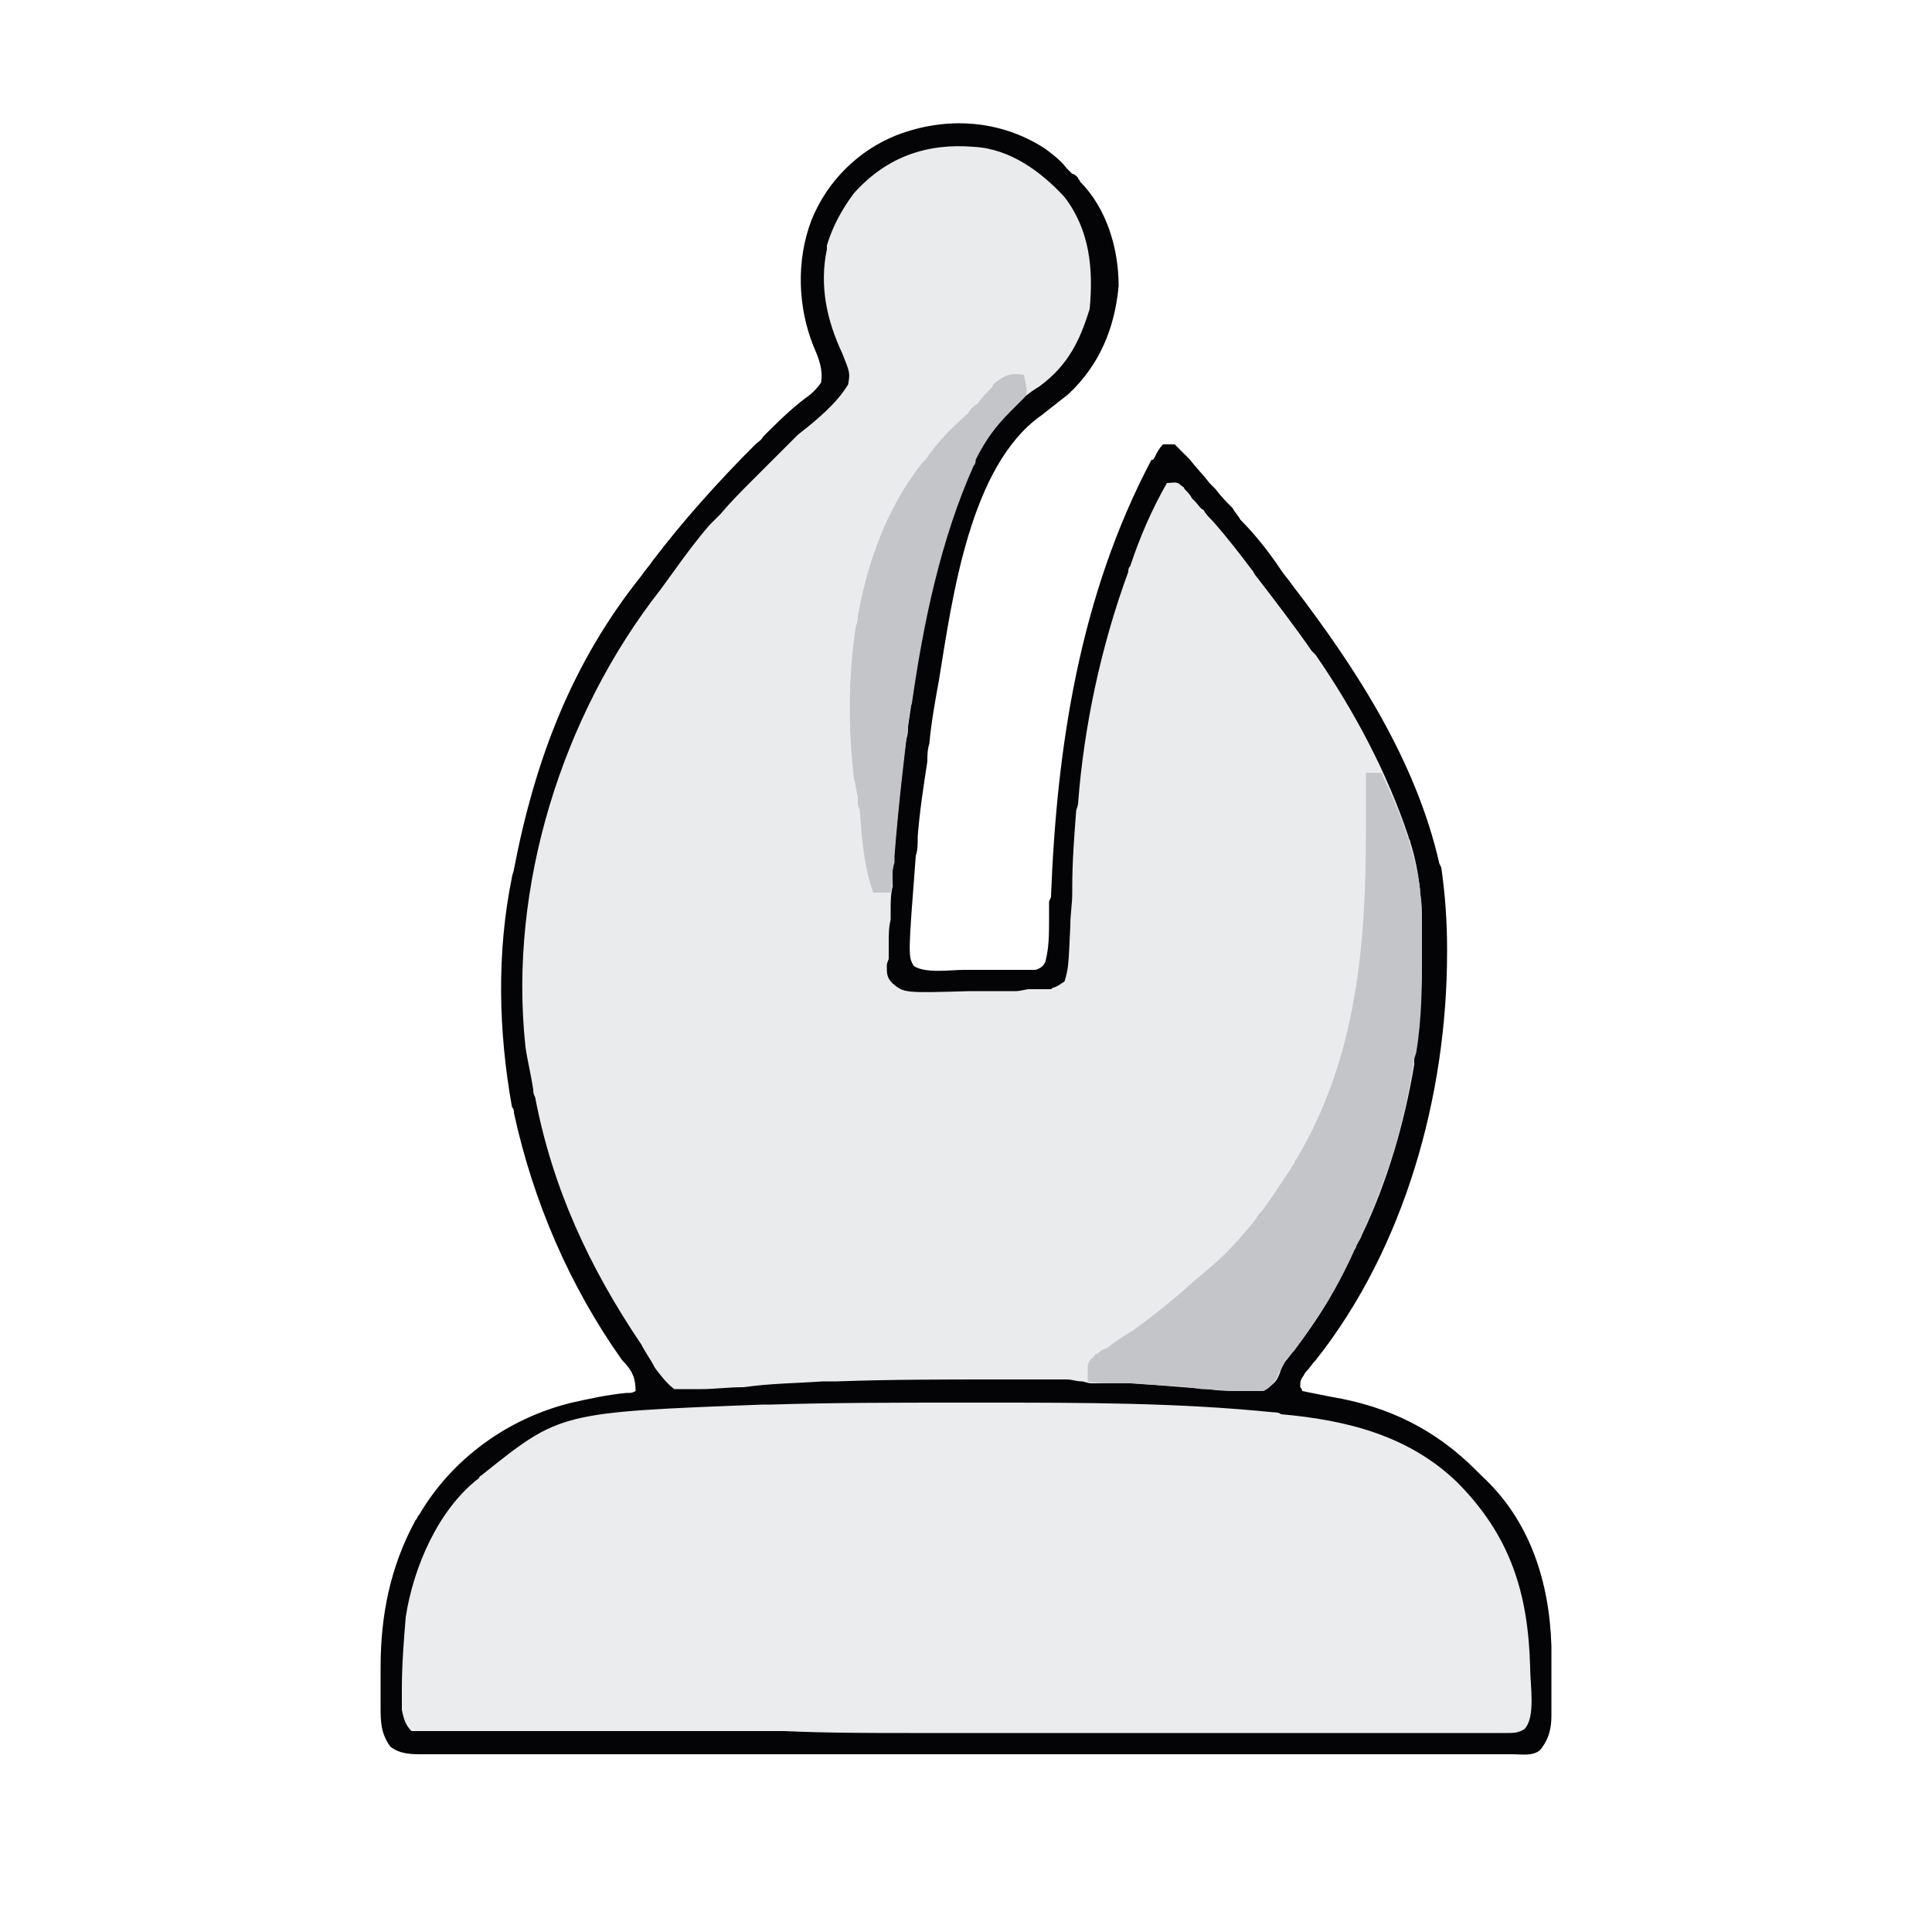
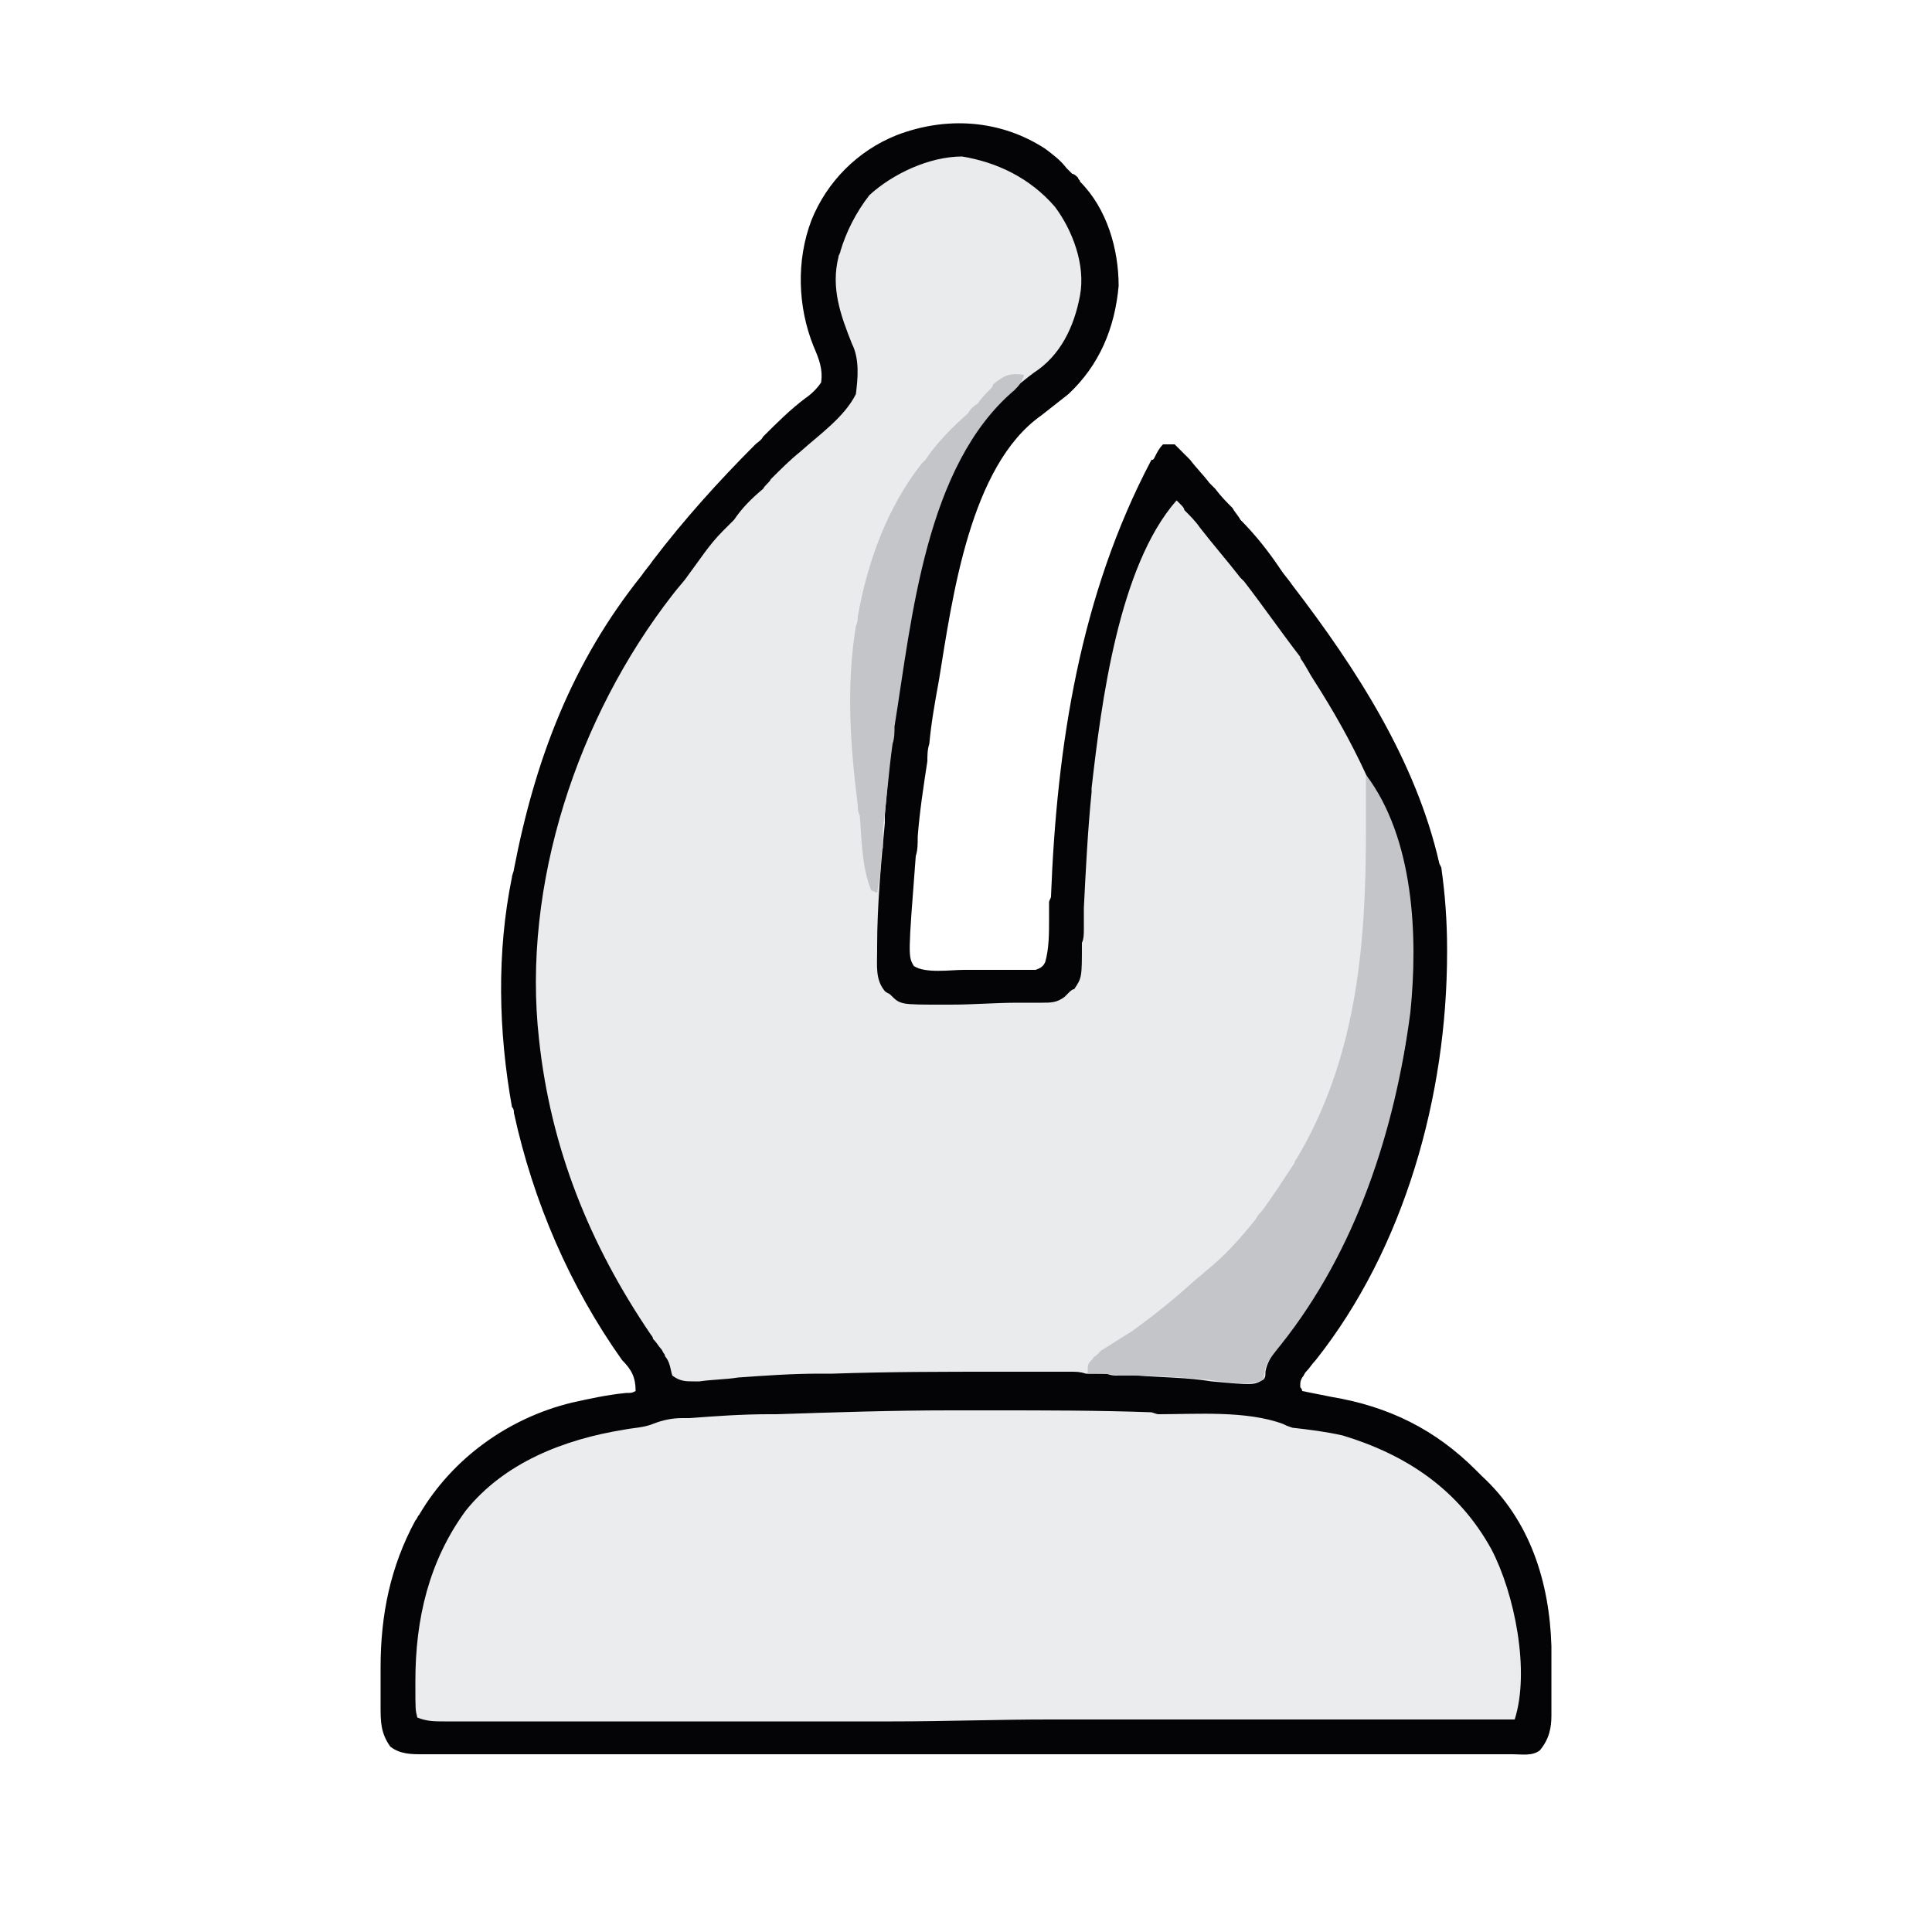
<svg xmlns="http://www.w3.org/2000/svg" viewBox="0 0 100 100">
  <path d="M54.1 7.7C54.5 8 54.9 8.3 55.2 8.7C55.3 8.8 55.4 8.9 55.5 9C55.6 9 55.7 9.1 55.8 9.2C55.8 9.3 55.9 9.3 55.9 9.4C57.3 10.8 57.9 12.9 57.9 14.8C57.7 17 56.9 18.9 55.3 20.4C54.8 20.8 54.4 21.1 53.9 21.5C50.2 24.1 49.3 30.9 48.6 35.2C48.4 36.3 48.2 37.4 48.1 38.5C48 38.8 48 39.1 48 39.4C47.8 40.7 47.6 42 47.5 43.3C47.5 43.7 47.5 44 47.4 44.3C47 49.5 47 49.5 47.3 50C47.9 50.4 49.2 50.2 49.9 50.2C50 50.2 50.1 50.2 50.3 50.2C50.5 50.2 50.7 50.2 51 50.2C51.3 50.2 51.7 50.2 52 50.2C52.2 50.2 52.5 50.2 52.7 50.2C52.8 50.2 52.8 50.2 53 50.2C53.1 50.2 53.2 50.2 53.3 50.2C53.4 50.2 53.5 50.2 53.6 50.2C53.9 50.1 54 50 54.1 49.8C54.3 49.1 54.3 48.3 54.3 47.6C54.3 47.3 54.3 47 54.3 46.7C54.3 46.6 54.4 46.5 54.4 46.4C54.7 38.6 55.9 30.8 59.6 23.8C59.7 23.8 59.7 23.8 59.8 23.6C59.9 23.4 60 23.2 60.2 23C60.5 23 60.5 23 60.8 23C61 23.2 61 23.2 61.3 23.5C61.4 23.6 61.5 23.7 61.6 23.8C61.9 24.2 62.3 24.6 62.6 25C62.7 25.1 62.8 25.2 62.9 25.3C63.2 25.7 63.5 26 63.8 26.3C63.9 26.5 64.1 26.7 64.2 26.9C65 27.7 65.7 28.6 66.3 29.5C66.5 29.8 66.7 30 66.9 30.3C70.2 34.6 73.3 39.4 74.5 44.7C74.5 44.7 74.5 44.7 74.6 44.9C74.8 46.3 74.9 47.7 74.9 49.1C74.9 49.2 74.9 49.3 74.9 49.3C74.9 56.7 72.7 64.6 68.1 70.4C67.9 70.6 67.8 70.8 67.6 71C67.5 71.1 67.5 71.2 67.4 71.3C67.3 71.5 67.3 71.5 67.3 71.8C67.3 71.8 67.4 71.9 67.4 72C67.9 72.1 68.4 72.2 68.9 72.3C71.9 72.8 74.3 74 76.4 76.1C76.5 76.2 76.6 76.3 76.7 76.4C79.2 78.7 80.2 81.9 80.3 85.2C80.3 85.8 80.3 86.4 80.3 87C80.3 87.2 80.3 87.3 80.3 87.4C80.3 87.8 80.3 88.1 80.3 88.4C80.3 88.5 80.3 88.6 80.3 88.8C80.3 89.4 80.2 90 79.7 90.6C79.3 90.9 78.8 90.8 78.3 90.8C78.3 90.8 78.3 90.8 78 90.8C77.7 90.8 77.3 90.8 77 90.8C76.8 90.8 76.5 90.8 76.3 90.8C75.6 90.8 75 90.8 74.3 90.8C73.7 90.8 73 90.8 72.4 90.8C70.9 90.8 69.5 90.8 68 90.8C66.9 90.8 65.7 90.8 64.6 90.8C64.3 90.8 64 90.8 63.6 90.8C63.5 90.8 63.5 90.8 63.4 90.8C61.1 90.8 58.8 90.8 56.6 90.8C56.5 90.8 56.4 90.8 56.3 90.8C55.9 90.8 55.4 90.8 55 90.8C54.9 90.8 54.9 90.8 54.7 90.8C54.5 90.8 54.4 90.8 54.2 90.8C51.5 90.8 48.8 90.8 46 90.8C43 90.8 39.9 90.8 36.9 90.8C36.5 90.8 36.2 90.8 35.9 90.8C35.8 90.8 35.7 90.8 35.6 90.8C34.4 90.8 33.1 90.8 31.8 90.8C30.5 90.8 29.2 90.8 27.9 90.8C27.2 90.8 26.5 90.8 25.8 90.8C25.1 90.8 24.5 90.8 23.8 90.8C23.6 90.8 23.4 90.8 23.1 90.8C22.8 90.8 22.5 90.8 22.2 90.8C22.1 90.8 22 90.8 21.9 90.8C21.3 90.8 20.7 90.8 20.2 90.4C19.7 89.7 19.7 89.1 19.7 88.3C19.7 88.2 19.7 88.1 19.7 88C19.7 87.8 19.7 87.5 19.7 87.3C19.7 87 19.7 86.6 19.7 86.3C19.7 83.6 20.2 81.1 21.5 78.7C21.6 78.6 21.6 78.5 21.7 78.4C23.4 75.5 26.3 73.4 29.6 72.6C30.5 72.4 31.4 72.2 32.4 72.1C32.7 72.1 32.7 72.1 32.9 72C32.9 71.3 32.7 70.9 32.2 70.4C29.5 66.6 27.6 62.2 26.6 57.6C26.6 57.5 26.6 57.4 26.5 57.3C25.8 53.4 25.7 49.3 26.5 45.4C26.5 45.3 26.6 45.1 26.6 45C27.7 39.3 29.6 34.3 33.2 29.8C33.4 29.5 33.6 29.3 33.8 29C35.4 26.9 37.2 24.9 39.1 23C39.2 22.9 39.4 22.8 39.5 22.6C40.2 21.9 40.9 21.2 41.7 20.6C42 20.4 42.3 20.1 42.5 19.8C42.6 19.1 42.4 18.6 42.1 17.9C41.3 15.9 41.2 13.5 42 11.4C42.8 9.4 44.4 7.8 46.4 7C49 6 51.8 6.2 54.1 7.7Z" fill="#eaebed" />
-   <path d="M49.8 72.6C50.3 72.6 50.8 72.6 51.3 72.6C54.3 72.6 57.2 72.6 60.2 72.7C60.3 72.7 60.4 72.7 60.5 72.7C68.2 73.1 68.2 73.1 70.6 73.9C70.7 74 70.8 74 70.9 74C74.1 75.2 76.7 77.4 78.1 80.4C79.1 82.5 79.1 84.8 79.2 87.2C79.2 87.3 79.2 87.4 79.2 87.6C79.2 87.8 79.2 88 79.2 88.2C79.2 88.4 79.2 88.5 79.2 88.6C79.1 88.9 79.1 89.2 78.9 89.5C78.5 89.7 78.2 89.7 77.8 89.7C77.7 89.7 77.6 89.7 77.5 89.7C77.2 89.7 76.9 89.7 76.6 89.7C76.4 89.7 76.2 89.7 76 89.7C75.4 89.7 74.8 89.7 74.3 89.7C73.7 89.7 73 89.7 72.4 89.7C71.4 89.7 70.4 89.7 69.4 89.7C67.9 89.7 66.5 89.7 65.1 89.7C64.8 89.7 64.6 89.7 64.4 89.7C64.1 89.7 63.7 89.7 63.4 89.7C62.1 89.7 60.8 89.7 59.5 89.7C59.4 89.7 59.3 89.7 59.2 89.7C55.7 89.7 52.2 89.7 48.8 89.7C48.2 89.7 47.7 89.7 47.2 89.7C47 89.7 46.9 89.7 46.8 89.7C44.6 89.7 42.4 89.7 40.2 89.7C37.9 89.7 35.7 89.7 33.4 89.6C32 89.6 30.6 89.6 29.2 89.6C28.3 89.6 27.4 89.6 26.4 89.6C25.9 89.6 25.3 89.6 24.8 89.6C24.3 89.6 23.8 89.6 23.3 89.6C23.1 89.6 22.9 89.6 22.8 89.6C22.5 89.6 22.3 89.6 22 89.6C21.9 89.6 21.8 89.6 21.6 89.6C21.3 89.6 21.3 89.6 21.1 89.4C20.2 88.1 20.8 84.6 21.1 83C21.5 81 22.5 79 23.9 77.4C23.9 77.4 23.9 77.4 24.2 77.1C24.4 76.7 24.8 76.5 25.1 76.2C25.2 76.1 25.3 76.1 25.3 76C29 73.2 33.8 72.9 38.3 72.8C38.3 72.8 38.3 72.8 38.6 72.8C39.1 72.8 39.5 72.7 39.9 72.7C39.9 72.7 39.9 72.7 40.3 72.7C43.5 72.6 46.6 72.6 49.8 72.6Z" fill="#ebecee" />
-   <path d="M54.1 7.7C54.5 8 54.9 8.3 55.2 8.7C55.3 8.8 55.4 8.9 55.5 9C55.6 9 55.7 9.1 55.8 9.2C55.8 9.3 55.9 9.3 55.9 9.4C57.3 10.8 57.9 12.9 57.9 14.8C57.7 17 56.9 18.9 55.3 20.4C54.8 20.8 54.4 21.1 53.9 21.5C50.2 24.1 49.3 30.9 48.6 35.2C48.4 36.3 48.2 37.4 48.1 38.5C48 38.8 48 39.1 48 39.4C47.8 40.7 47.6 42 47.5 43.3C47.5 43.7 47.5 44 47.4 44.3C47 49.5 47 49.5 47.3 50C47.9 50.4 49.2 50.2 49.9 50.2C50 50.2 50.1 50.2 50.3 50.2C50.5 50.2 50.7 50.2 51 50.2C51.3 50.2 51.7 50.2 52 50.2C52.2 50.2 52.5 50.2 52.7 50.2C52.8 50.2 52.8 50.2 53 50.2C53.1 50.2 53.2 50.2 53.3 50.2C53.4 50.2 53.5 50.2 53.6 50.2C53.9 50.1 54 50 54.1 49.8C54.3 49.1 54.3 48.3 54.3 47.6C54.3 47.3 54.3 47 54.3 46.7C54.3 46.6 54.4 46.5 54.4 46.4C54.7 38.6 55.9 30.8 59.6 23.8C59.7 23.8 59.7 23.8 59.8 23.6C59.9 23.4 60 23.2 60.2 23C60.5 23 60.5 23 60.8 23C61 23.2 61 23.2 61.3 23.5C61.4 23.6 61.5 23.7 61.6 23.8C61.9 24.2 62.3 24.6 62.6 25C62.7 25.1 62.8 25.2 62.9 25.3C63.2 25.7 63.5 26 63.8 26.3C63.9 26.5 64.1 26.7 64.2 26.9C65 27.7 65.7 28.6 66.3 29.5C66.5 29.8 66.7 30 66.9 30.3C70.2 34.6 73.3 39.4 74.5 44.7C74.5 44.7 74.5 44.7 74.6 44.9C74.8 46.3 74.9 47.7 74.9 49.1C74.9 49.2 74.9 49.3 74.9 49.3C74.9 56.7 72.7 64.6 68.1 70.4C67.9 70.6 67.8 70.8 67.6 71C67.5 71.1 67.5 71.2 67.4 71.3C67.3 71.5 67.3 71.5 67.3 71.8C67.3 71.8 67.4 71.9 67.4 72C67.9 72.1 68.4 72.2 68.9 72.3C71.9 72.8 74.3 74 76.4 76.1C76.5 76.2 76.6 76.3 76.7 76.4C79.2 78.7 80.2 81.9 80.3 85.2C80.3 85.8 80.3 86.4 80.3 87C80.3 87.2 80.3 87.3 80.3 87.4C80.3 87.8 80.3 88.1 80.3 88.4C80.3 88.5 80.3 88.6 80.3 88.8C80.3 89.4 80.2 90 79.7 90.6C79.3 90.9 78.8 90.8 78.3 90.8C78.3 90.8 78.3 90.8 78 90.8C77.7 90.8 77.3 90.8 77 90.8C76.8 90.8 76.5 90.8 76.3 90.8C75.6 90.8 75 90.8 74.3 90.8C73.7 90.8 73 90.8 72.4 90.8C70.9 90.8 69.5 90.8 68 90.8C66.9 90.8 65.7 90.8 64.6 90.8C64.3 90.8 64 90.8 63.6 90.8C63.5 90.8 63.5 90.8 63.4 90.8C61.1 90.8 58.8 90.8 56.6 90.8C56.5 90.8 56.4 90.8 56.3 90.8C55.9 90.8 55.4 90.8 55 90.8C54.9 90.8 54.9 90.8 54.7 90.8C54.5 90.8 54.4 90.8 54.2 90.8C51.5 90.8 48.8 90.8 46 90.8C43 90.8 39.9 90.8 36.9 90.8C36.5 90.8 36.2 90.8 35.9 90.8C35.8 90.8 35.7 90.8 35.6 90.8C34.4 90.8 33.1 90.8 31.8 90.8C30.5 90.8 29.2 90.8 27.9 90.8C27.2 90.8 26.5 90.8 25.8 90.8C25.1 90.8 24.5 90.8 23.8 90.8C23.6 90.8 23.4 90.8 23.1 90.8C22.8 90.8 22.5 90.8 22.2 90.8C22.1 90.8 22 90.8 21.9 90.8C21.3 90.8 20.7 90.8 20.2 90.4C19.7 89.7 19.7 89.1 19.7 88.3C19.7 88.2 19.7 88.1 19.7 88C19.7 87.8 19.7 87.5 19.7 87.3C19.7 87 19.7 86.6 19.7 86.3C19.7 83.6 20.2 81.1 21.5 78.7C21.6 78.6 21.6 78.5 21.7 78.4C23.4 75.5 26.3 73.4 29.6 72.6C30.5 72.4 31.4 72.2 32.4 72.1C32.7 72.1 32.7 72.1 32.9 72C32.9 71.3 32.7 70.9 32.2 70.4C29.5 66.6 27.6 62.2 26.6 57.6C26.6 57.5 26.6 57.4 26.5 57.3C25.8 53.4 25.7 49.3 26.5 45.4C26.5 45.3 26.6 45.1 26.6 45C27.7 39.3 29.6 34.3 33.2 29.8C33.4 29.5 33.6 29.3 33.8 29C35.4 26.9 37.2 24.9 39.1 23C39.2 22.9 39.4 22.8 39.5 22.6C40.2 21.9 40.9 21.2 41.7 20.6C42 20.4 42.3 20.1 42.5 19.8C42.6 19.1 42.4 18.6 42.1 17.9C41.3 15.9 41.2 13.5 42 11.4C42.8 9.4 44.4 7.8 46.4 7C49 6 51.8 6.2 54.1 7.7ZM44.2 10C43.6 10.8 43.1 11.7 42.8 12.7C42.8 12.8 42.8 12.8 42.8 12.9C42.4 14.8 42.8 16.6 43.6 18.3C44 19.3 44 19.3 43.9 19.9C43.3 20.9 42.2 21.8 41.3 22.5C40.7 23.1 40.1 23.7 39.5 24.3C39.3 24.5 39.1 24.7 38.9 24.9C38.4 25.4 37.8 26 37.3 26.6C37.1 26.8 36.9 27 36.7 27.2C36.1 27.9 35.5 28.7 35 29.4C34.7 29.8 34.5 30.1 34.2 30.5C29.1 37 26.3 45.9 27.2 54.2C27.3 54.9 27.5 55.7 27.6 56.4C27.6 56.5 27.6 56.6 27.7 56.8C28.6 61.5 30.5 65.6 33.2 69.6C33.4 70 33.7 70.4 33.9 70.8C34.2 71.2 34.5 71.6 34.9 71.9C35.1 71.9 35.1 71.9 35.4 71.9C35.4 71.9 35.5 71.9 35.6 71.9C35.7 71.9 35.8 71.9 35.9 71.9C36.1 71.9 36.2 71.9 36.3 71.9C37 71.9 37.7 71.8 38.5 71.8C39.9 71.6 41.2 71.6 42.6 71.5C42.8 71.5 43.1 71.5 43.3 71.5C46.1 71.4 48.9 71.4 51.7 71.4C52 71.4 52.2 71.4 52.5 71.4C52.9 71.4 53.3 71.4 53.8 71.4C53.9 71.4 54.1 71.4 54.2 71.4C54.4 71.4 54.7 71.4 54.9 71.4C54.9 71.4 54.9 71.4 55.2 71.4C55.5 71.4 55.7 71.5 56 71.5C56.1 71.5 56.3 71.6 56.5 71.6C56.5 71.6 56.6 71.6 56.7 71.6C56.8 71.6 56.9 71.6 57 71.6C57.3 71.6 57.5 71.6 57.7 71.6C58 71.6 58.4 71.6 58.7 71.6C60 71.7 61.2 71.8 62.5 71.9C63.2 72 63.8 72 64.5 72C64.5 72 64.6 72 64.7 72C65.2 72 65.4 72 65.8 71.7C66.1 71.5 66.2 71.2 66.3 70.9C66.5 70.4 66.8 70.1 67.1 69.7C68.3 68.2 69.3 66.5 70.1 64.7C70.2 64.4 70.4 64.2 70.5 63.9C71.8 61.2 72.7 58.1 73.2 55.1C73.2 55 73.2 54.9 73.2 54.8C73.5 53 73.6 51.2 73.6 49.4C73.6 49.1 73.6 48.7 73.6 48.4C73.6 46.7 73.5 45.2 73 43.6C73 43.5 72.9 43.4 72.9 43.3C71.8 40 70.1 36.8 68.1 33.9C68 33.8 68 33.8 67.9 33.7C67 32.4 66 31.1 65 29.8C64.9 29.7 64.9 29.6 64.8 29.5C64.2 28.7 63.5 27.8 62.8 27C62.6 26.8 62.4 26.6 62.3 26.4C62.1 26.3 62 26.1 61.9 26C61.9 26 61.9 26 61.7 25.8C61.6 25.6 61.5 25.5 61.3 25.3C61.3 25.2 61.2 25.2 61.1 25.1C60.9 24.9 60.7 25 60.4 25C59.6 26.4 59 27.8 58.5 29.3C58.4 29.4 58.4 29.5 58.4 29.6C57 33.4 56.1 37.6 55.8 41.6C55.8 41.7 55.7 41.9 55.7 42C55.6 43.3 55.5 44.6 55.5 45.9C55.5 46 55.5 46 55.5 46.2C55.5 46.8 55.4 47.3 55.4 47.9C55.3 50.1 55.3 50.1 55.1 50.8C54.8 51 54.8 51 54.6 51.1C54.5 51.1 54.4 51.2 54.4 51.2C54.1 51.2 53.8 51.2 53.6 51.2C53.5 51.2 53.4 51.2 53.3 51.2C53.1 51.2 52.8 51.3 52.6 51.3C52.5 51.3 52.4 51.3 52.3 51.3C51.7 51.3 51.1 51.3 50.5 51.3C50.4 51.3 50.3 51.3 50.2 51.3C46.8 51.4 46.8 51.4 46.2 50.9C45.9 50.6 45.9 50.4 45.9 50C45.9 49.8 46 49.7 46 49.6C46 49.4 46 49.3 46 49.1C46 49 46 48.9 46 48.8C46 48.4 46 48 46.1 47.6C46.1 47.4 46.1 47.3 46.1 47.1C46.1 46.7 46.1 46.3 46.2 45.9C46.2 45.6 46.2 45.4 46.2 45.1C46.4 42.8 46.6 40.5 46.9 38.3C47 38 47 37.8 47 37.6C48.9 24.5 48.9 24.5 52.2 21.3C52.2 21.3 52.3 21.2 52.3 21.2C52.8 20.7 53.3 20.3 53.8 20C55.3 18.9 55.9 17.6 56.4 16C56.6 13.9 56.4 11.9 55.1 10.2C53.9 8.9 52.3 7.7 50.4 7.6C48 7.4 45.9 8.1 44.2 10ZM39.9 72.7C39.8 72.7 39.6 72.7 39.5 72.7C29 73.1 29 73.1 25 76.3C24.9 76.4 24.8 76.4 24.8 76.5C22.7 78.1 21.4 81.1 21 83.7C20.9 84.9 20.8 86.2 20.8 87.4C20.8 87.6 20.8 87.7 20.8 87.8C20.8 87.9 20.8 88.1 20.8 88.2C20.8 88.3 20.8 88.4 20.8 88.5C20.9 89 21 89.3 21.3 89.6C21.6 89.6 21.6 89.6 22 89.6C22.1 89.6 22.1 89.6 22.2 89.6C22.5 89.6 22.8 89.6 23 89.6C23.2 89.6 23.4 89.6 23.6 89.6C24.1 89.6 24.6 89.6 25.1 89.6C25.6 89.6 26.2 89.6 26.7 89.6C27.7 89.6 28.6 89.6 29.6 89.6C31 89.6 32.4 89.6 33.8 89.6C36.1 89.6 38.3 89.6 40.6 89.6C42.8 89.7 45 89.7 47.1 89.7C47.2 89.7 47.2 89.7 47.6 89.7C48.1 89.7 48.6 89.7 49.2 89.7C52.6 89.7 56.1 89.7 59.5 89.7C59.6 89.7 59.8 89.7 59.9 89.7C61.2 89.7 62.4 89.7 63.7 89.7C64 89.7 64.4 89.7 64.7 89.7C65 89.7 65.2 89.7 65.4 89.7C66.9 89.7 68.3 89.7 69.7 89.7C70.8 89.7 71.8 89.7 72.8 89.7C73.5 89.7 74.2 89.7 75 89.7C75.4 89.7 75.8 89.7 76.3 89.7C76.5 89.7 76.7 89.7 76.9 89.7C77.2 89.7 77.5 89.7 77.7 89.7C77.8 89.7 77.9 89.7 78 89.7C78.3 89.7 78.6 89.7 78.9 89.5C79.5 88.9 79.2 87.2 79.2 86.3C79.1 82.5 78.2 79.5 75.4 76.7C72.9 74.3 69.7 73.5 66.3 73.2C66.2 73.1 66 73.1 65.9 73.1C61 72.6 56 72.6 51.1 72.6C50.6 72.6 50.1 72.6 49.6 72.6C46.4 72.6 43.1 72.6 39.9 72.7Z" fill="#040406" />
-   <path d="M70.7 40C70.9 40 71.2 40 71.5 40C72.4 41.9 73.2 43.9 73.5 46C73.5 46.1 73.5 46.1 73.5 46.2C73.6 46.7 73.6 47.1 73.6 47.6C73.6 47.7 73.6 47.8 73.6 47.9C73.6 48.3 73.6 48.6 73.6 48.9C73.6 49 73.6 49.2 73.6 49.3C73.6 51 73.6 52.7 73.3 54.5C73.3 54.5 73.3 54.5 73.2 54.8C72.7 58.2 71.7 61.4 70.2 64.5C70.2 64.5 70.2 64.6 70.1 64.7C69.3 66.5 68.2 68.3 67 69.9C66.8 70.1 66.7 70.3 66.5 70.5C66.5 70.5 66.5 70.5 66.4 70.7C66.2 71 66.2 71 66.1 71.3C65.9 71.6 65.8 71.8 65.4 72C65.1 72 64.8 72 64.5 72C64.4 72 64.3 72 64.2 72C63.5 72 62.9 71.9 62.2 71.9C61 71.7 59.7 71.7 58.5 71.6C58.3 71.6 58.1 71.6 57.9 71.6C57.3 71.6 56.8 71.6 56.3 71.5C56.3 71.4 56.3 71.2 56.3 71.1C56.3 71 56.3 70.9 56.3 70.8C56.3 70.6 56.3 70.6 56.5 70.3C56.6 70.3 56.6 70.2 56.7 70.1C56.8 70.1 56.9 70 57 69.9C57.2 69.8 57.3 69.8 57.4 69.7C57.5 69.6 57.7 69.5 57.8 69.4C58.1 69.2 58.4 69 58.6 68.9C59.7 68.1 60.7 67.3 61.7 66.4C61.9 66.2 62.2 66 62.4 65.8C63.4 65 64.2 64.1 65 63.1C65.1 62.9 65.2 62.8 65.3 62.7C65.9 61.9 66.4 61.1 67 60.2C67 60.2 67 60.1 67.1 60C70.2 54.8 70.7 49 70.7 43C70.7 42.7 70.7 42.4 70.7 42.1C70.7 41.4 70.7 40.7 70.7 40Z" fill="#c4c5c8" />
-   <path d="M53 19.4C53.2 20.4 53.2 20.4 52.9 20.7C52.7 20.9 52.5 21.1 52.3 21.3C51.5 22.1 51 22.8 50.5 23.8C50.5 23.9 50.5 24 50.4 24.1C48.7 27.9 47.8 32.2 47.2 36.4C47.2 36.4 47.2 36.4 47.1 36.7C46.8 39.2 46.5 41.7 46.3 44.3C46.3 44.4 46.3 44.5 46.3 44.6C46.3 44.7 46.2 44.9 46.2 45.1C46.2 45.4 46.2 45.8 46.1 46.2C45.8 46.2 45.5 46.2 45.2 46.2C44.7 44.8 44.6 43.3 44.5 41.9C44.4 41.7 44.4 41.6 44.4 41.5C44.4 41.4 44.4 41.3 44.4 41.2C44.3 40.9 44.3 40.6 44.2 40.3C43.9 37.7 43.9 35 44.3 32.4C44.4 32.2 44.4 32 44.4 31.9C44.9 29.1 45.9 26.3 47.7 24C47.8 23.9 47.8 23.9 47.9 23.8C48.5 22.9 49.3 22.1 50.1 21.4C50.2 21.2 50.4 21 50.6 20.9C50.8 20.6 51 20.4 51.2 20.2C51.3 20.1 51.4 20 51.4 19.9C52 19.4 52.3 19.3 53 19.4Z" fill="#c4c5c8" />
+   <path d="M49.6 73C50.3 73 51 73 51.7 73C54.5 73 57.2 73 60 73.2C60.1 73.2 60.2 73.2 60.3 73.2C65.7 73.4 65.7 73.4 66.6 73.8C66.8 73.9 67 73.9 67.2 73.9C69.8 74.3 72.3 75.1 74.5 76.9C74.6 76.9 74.7 77 74.7 77.1C76.7 78.7 77.9 81.1 78.3 83.6C78.3 83.7 78.3 83.7 78.4 84C78.5 85 78.5 86 78.5 87.1C78.5 87.2 78.5 87.2 78.5 87.3C78.5 88.6 78.5 88.6 78.4 89C73 89 67.7 89 62.3 89C62.3 89 62.3 89 62 89C60.3 89 58.6 89 56.9 89C56 89 55.2 89 54.3 89C54.3 89 54.2 89 54.1 89C51.4 89 48.6 89.1 45.9 89.1C43.1 89.1 40.3 89.1 37.5 89.1C37.1 89.1 36.7 89.1 36.3 89.1C36.3 89.1 36.3 89.1 36.1 89.1C34.8 89.1 33.6 89.1 32.3 89.1C31 89.1 29.8 89.1 28.5 89.1C27.8 89.1 27.1 89.1 26.5 89.1C25.8 89.1 25.2 89.1 24.6 89.1C24.4 89.1 24.1 89.1 23.9 89.1C23.6 89.1 23.3 89.1 23 89.1C22.9 89.1 22.9 89.1 22.7 89.1C22.3 89.1 22 89 21.6 88.9C21.4 88.3 21.5 87.6 21.5 87C21.5 86.9 21.5 86.8 21.5 86.7C21.5 85.5 21.6 84.4 21.8 83.2C21.9 83.1 21.9 83 21.9 82.9C22.6 80.1 24.2 77.5 26.6 76C28.7 74.8 30.9 74.1 33.2 73.9C33.6 73.8 33.6 73.8 33.9 73.6C34.2 73.6 34.5 73.5 34.8 73.5C34.8 73.5 34.9 73.5 35 73.5C36.2 73.3 37.3 73.3 38.5 73.2C38.6 73.2 38.6 73.2 38.9 73.2C39.3 73.2 39.7 73.2 40.1 73.2C40.2 73.2 40.4 73.2 40.5 73.1C43.6 73 46.6 73 49.6 73Z" fill="#ebecee" />
+   <path d="M54.1 7.7C54.5 8 54.9 8.3 55.2 8.7C55.3 8.8 55.4 8.9 55.5 9C55.6 9 55.7 9.1 55.8 9.2C55.8 9.3 55.9 9.3 55.9 9.4C57.3 10.8 57.9 12.9 57.9 14.8C57.7 17 56.9 18.9 55.3 20.4C54.8 20.8 54.4 21.1 53.9 21.5C50.2 24.1 49.3 30.9 48.6 35.2C48.4 36.3 48.2 37.4 48.1 38.5C48 38.8 48 39.1 48 39.4C47.8 40.7 47.6 42 47.5 43.3C47.5 43.7 47.5 44 47.4 44.3C47 49.5 47 49.5 47.3 50C47.9 50.4 49.2 50.2 49.9 50.2C50 50.2 50.1 50.2 50.3 50.2C50.5 50.2 50.7 50.2 51 50.2C51.3 50.2 51.7 50.2 52 50.2C52.2 50.2 52.5 50.2 52.7 50.2C52.8 50.2 52.8 50.2 53 50.2C53.1 50.2 53.2 50.2 53.3 50.2C53.4 50.2 53.5 50.2 53.6 50.2C53.9 50.1 54 50 54.1 49.8C54.3 49.1 54.3 48.3 54.3 47.6C54.3 47.3 54.3 47 54.3 46.7C54.3 46.6 54.4 46.5 54.4 46.4C54.7 38.6 55.9 30.8 59.6 23.8C59.7 23.8 59.7 23.8 59.8 23.6C59.9 23.4 60 23.2 60.2 23C60.5 23 60.5 23 60.8 23C61 23.2 61 23.2 61.3 23.5C61.4 23.6 61.5 23.7 61.6 23.8C61.9 24.2 62.3 24.6 62.6 25C62.7 25.1 62.8 25.2 62.9 25.3C63.2 25.7 63.5 26 63.8 26.3C63.9 26.5 64.1 26.7 64.2 26.9C65 27.7 65.7 28.6 66.3 29.5C66.5 29.8 66.7 30 66.9 30.3C70.2 34.6 73.3 39.4 74.5 44.7C74.5 44.7 74.5 44.7 74.6 44.9C74.8 46.3 74.9 47.7 74.9 49.1C74.9 49.2 74.9 49.3 74.9 49.3C74.9 56.7 72.7 64.6 68.1 70.4C67.9 70.6 67.8 70.8 67.6 71C67.5 71.1 67.5 71.2 67.4 71.3C67.3 71.5 67.3 71.5 67.3 71.8C67.3 71.8 67.4 71.9 67.4 72C67.9 72.1 68.4 72.2 68.9 72.3C71.9 72.8 74.3 74 76.4 76.1C76.5 76.2 76.6 76.3 76.7 76.4C79.2 78.7 80.2 81.9 80.3 85.2C80.3 85.8 80.3 86.4 80.3 87C80.3 87.2 80.3 87.3 80.3 87.4C80.3 87.8 80.3 88.1 80.3 88.4C80.3 88.5 80.3 88.6 80.3 88.8C80.3 89.4 80.2 90 79.7 90.6C79.3 90.9 78.8 90.8 78.3 90.8C78.3 90.8 78.3 90.8 78 90.8C77.7 90.8 77.3 90.8 77 90.8C76.8 90.8 76.5 90.8 76.3 90.8C75.6 90.8 75 90.8 74.3 90.8C73.7 90.8 73 90.8 72.4 90.8C70.9 90.8 69.5 90.8 68 90.8C66.9 90.8 65.7 90.8 64.6 90.8C64.3 90.8 64 90.8 63.6 90.8C63.5 90.8 63.5 90.8 63.4 90.8C61.1 90.8 58.8 90.8 56.6 90.8C56.5 90.8 56.4 90.8 56.3 90.8C55.9 90.8 55.4 90.8 55 90.8C54.9 90.8 54.9 90.8 54.7 90.8C54.5 90.8 54.4 90.8 54.2 90.8C51.5 90.8 48.8 90.8 46 90.8C43 90.8 39.9 90.8 36.9 90.8C36.5 90.8 36.2 90.8 35.9 90.8C35.8 90.8 35.7 90.8 35.6 90.8C34.4 90.8 33.1 90.8 31.8 90.8C30.5 90.8 29.2 90.8 27.9 90.8C27.2 90.8 26.5 90.8 25.8 90.8C25.1 90.8 24.5 90.8 23.8 90.8C23.6 90.8 23.4 90.8 23.1 90.8C22.8 90.8 22.5 90.8 22.2 90.8C22.1 90.8 22 90.8 21.9 90.8C21.3 90.8 20.7 90.8 20.2 90.4C19.7 89.7 19.7 89.1 19.7 88.3C19.7 88.2 19.7 88.1 19.7 88C19.7 87.8 19.7 87.5 19.7 87.3C19.7 87 19.7 86.6 19.7 86.3C19.7 83.6 20.2 81.1 21.5 78.7C21.6 78.6 21.6 78.5 21.7 78.4C23.4 75.5 26.3 73.4 29.6 72.6C30.5 72.4 31.4 72.2 32.4 72.1C32.7 72.1 32.7 72.1 32.9 72C32.9 71.3 32.7 70.9 32.2 70.4C29.5 66.6 27.6 62.2 26.6 57.6C26.6 57.5 26.6 57.4 26.5 57.3C25.8 53.4 25.7 49.3 26.5 45.4C26.5 45.3 26.6 45.1 26.6 45C27.7 39.3 29.6 34.3 33.2 29.8C33.4 29.5 33.6 29.3 33.8 29C35.4 26.9 37.2 24.9 39.1 23C39.2 22.9 39.4 22.8 39.5 22.6C40.2 21.9 40.9 21.2 41.7 20.6C42 20.4 42.3 20.1 42.5 19.8C42.6 19.1 42.4 18.6 42.1 17.9C41.3 15.9 41.2 13.5 42 11.4C42.8 9.4 44.4 7.8 46.4 7C49 6 51.8 6.2 54.1 7.7ZM45 10.1C44.3 11 43.8 12 43.5 13C43.5 13.1 43.4 13.2 43.4 13.3C43 14.9 43.5 16.3 44.1 17.8C44.5 18.6 44.4 19.6 44.3 20.4C43.7 21.6 42.4 22.5 41.4 23.4C40.9 23.8 40.4 24.3 39.9 24.8C39.8 25 39.6 25.1 39.5 25.3C38.9 25.8 38.4 26.3 38 26.9C37.8 27.1 37.6 27.3 37.4 27.5C36.7 28.2 36.2 29 35.6 29.8C35.4 30.1 35.1 30.4 34.8 30.8C29.9 37.1 27 45.8 27.9 53.8C28.5 59.4 30.5 64.4 33.7 69.1C33.7 69.1 33.8 69.2 33.8 69.3C34 69.5 34.1 69.7 34.2 69.8C34.3 69.9 34.3 70 34.4 70.1C34.4 70.2 34.5 70.3 34.5 70.3C34.7 70.6 34.7 70.9 34.8 71.2C35.2 71.5 35.5 71.5 35.9 71.5C36 71.5 36.1 71.5 36.2 71.5C36.9 71.4 37.6 71.4 38.2 71.3C39.6 71.2 41 71.1 42.4 71.1C42.6 71.1 42.9 71.1 43.1 71.1C46 71 48.8 71 51.7 71C52 71 52.3 71 52.5 71C53 71 53.4 71 53.9 71C54 71 54.2 71 54.4 71C54.6 71 54.8 71 55 71C55.1 71 55.1 71 55.4 71C55.7 71 55.9 71 56.2 71.1C56.4 71.1 56.5 71.1 56.7 71.1C56.8 71.1 56.9 71.1 57 71.1C57.1 71.1 57.2 71.1 57.3 71.1C57.5 71.2 57.7 71.2 57.9 71.2C58.2 71.2 58.6 71.2 58.9 71.2C60.2 71.3 61.5 71.3 62.7 71.5C64.9 71.7 64.9 71.7 65.4 71.4C65.5 71.3 65.5 71.2 65.5 71C65.6 70.4 66 69.9 66.4 69.4C67.5 68.1 68.3 66.6 69.1 65.1C69.2 65.1 69.2 65.1 69.3 64.8C70.8 62 71.7 58.8 72.4 55.7C72.4 55.6 72.4 55.5 72.5 55.3C74.1 47.8 72.1 41.6 68 35.2C67.8 34.9 67.6 34.5 67.4 34.2C67.4 34.2 67.3 34.1 67.3 34C66.3 32.7 65.4 31.4 64.4 30.1C64.3 30 64.2 29.9 64.2 29.9C63.5 29 62.8 28.2 62.1 27.3C61.9 27 61.6 26.7 61.3 26.4C61.3 26.3 61.2 26.2 61.1 26.1C61 26 60.9 25.9 60.9 25.9C57.9 29.3 57 36.4 56.5 40.8C56.5 40.8 56.5 40.8 56.5 41C56.3 43 56.2 45 56.1 47C56.1 47.4 56.1 47.7 56.1 48.1C56.1 48.3 56.1 48.6 56 48.8C56 50.6 56 50.6 55.6 51.2C55.5 51.2 55.4 51.3 55.3 51.4C55.3 51.4 55.2 51.5 55.1 51.6C54.7 51.9 54.4 51.9 53.9 51.9C53.9 51.9 53.8 51.9 53.7 51.9C53.4 51.9 53.2 51.9 52.9 51.9C52.9 51.9 52.9 51.9 52.7 51.9C51.5 51.9 50.4 52 49.2 52C49.1 52 49.1 52 48.8 52C46.6 52 46.6 52 46.1 51.5C46 51.4 45.9 51.4 45.8 51.3C45.3 50.7 45.4 50 45.4 49.2C45.4 49.2 45.4 49.2 45.4 49C45.4 46.9 45.6 44.7 45.8 42.6C45.8 42.5 45.8 42.3 45.8 42.2C47.2 25.7 47.2 25.7 51.1 21.5C51.1 21.5 51.2 21.4 51.2 21.3C51.9 20.6 52.7 19.9 53.5 19.3C54.9 18.4 55.6 16.9 55.9 15.3C56.2 13.7 55.5 11.9 54.6 10.7C53.3 9.2 51.6 8.4 49.8 8.1C48.1 8.1 46.2 9 45 10.1ZM40.2 73.2C40 73.2 39.9 73.2 39.8 73.2C38.4 73.2 37 73.3 35.7 73.4C35.5 73.4 35.4 73.4 35.3 73.4C34.8 73.4 34.3 73.5 33.8 73.7C33.3 73.9 32.8 73.9 32.3 74C29.2 74.5 26.1 75.7 24.1 78.2C22.2 80.8 21.5 83.8 21.5 87C21.5 87 21.5 87.1 21.5 87.2C21.5 88.5 21.5 88.5 21.6 88.9C22.1 89.1 22.5 89.1 23 89.1C23 89.1 23 89.1 23.3 89.1C23.6 89.1 23.9 89.1 24.2 89.1C24.5 89.1 24.7 89.1 24.9 89.1C25.6 89.1 26.2 89.1 26.9 89.1C27.6 89.1 28.2 89.1 28.9 89.1C30.1 89.1 31.3 89.1 32.5 89.1C33.8 89.1 35 89.1 36.3 89.1C36.4 89.1 36.5 89.1 36.5 89.1C36.9 89.1 37.3 89.1 37.7 89.1C40.5 89.1 43.3 89.1 46.2 89.1C48.9 89.1 51.6 89 54.3 89C54.4 89 54.4 89 54.6 89C55.4 89 56.3 89 57.1 89C58.8 89 60.6 89 62.3 89C62.4 89 62.4 89 62.5 89C67.8 89 73.1 89 78.4 89C79.2 86.5 78.4 82.5 77.2 80.2C75.5 77.1 72.8 75.3 69.5 74.3C68.6 74.1 67.8 74 66.9 73.9C66.6 73.8 66.6 73.8 66.4 73.7C64.5 73 61.9 73.2 60 73.2C59.9 73.2 59.9 73.2 59.6 73.1C56.9 73 54.1 73 51.3 73C50.6 73 49.9 73 49.2 73C46.2 73 43.2 73.1 40.2 73.2Z" fill="#040406" />
+   <path d="M70.7 40.1C73.2 43.4 73.4 48.5 73 52.4C72.2 58.5 70.2 64.7 66.3 69.6C65.5 70.6 65.5 70.6 65.4 71.4C64.7 71.8 63.3 71.5 62.4 71.4C61.2 71.3 59.9 71.2 58.6 71.2C58.4 71.2 58.2 71.2 57.9 71.2C57.4 71.1 56.9 71.1 56.3 71.1C56.3 70.6 56.3 70.6 56.5 70.4C56.6 70.3 56.6 70.2 56.7 70.2C56.8 70.1 56.8 70.1 57 69.9C57.5 69.6 58.1 69.2 58.6 68.9C59.7 68.1 60.7 67.3 61.7 66.4C61.9 66.2 62.2 66 62.4 65.8C63.4 65 64.2 64.1 65 63.1C65.1 62.9 65.2 62.8 65.3 62.7C65.9 61.9 66.4 61.1 67 60.2C67 60.2 67 60.1 67.1 60C70.2 54.8 70.7 49 70.7 43.1C70.7 42.8 70.7 42.5 70.7 42.2C70.7 41.5 70.7 40.8 70.7 40.1Z" fill="#c4c5c8" />
+   <path d="M53 19.4C52.9 19.8 52.7 20 52.5 20.2C47.9 24.1 47.2 32 46.3 37.6C46.3 37.9 46.3 38.2 46.2 38.5C46 39.9 45.9 41.4 45.7 42.9C45.7 43.2 45.7 43.5 45.7 43.9C45.6 44.1 45.6 44.3 45.6 44.5C45.6 45.1 45.5 45.6 45.4 46.2C45.3 46.2 45.2 46.1 45.1 46.1C44.6 44.9 44.6 43.4 44.5 42.2C44.4 42 44.4 41.9 44.4 41.7C44 38.5 43.8 35.5 44.3 32.4C44.4 32.2 44.4 32 44.4 31.9C44.9 29.1 45.9 26.3 47.7 24C47.8 23.9 47.8 23.9 47.9 23.8C48.5 22.9 49.3 22.1 50.1 21.4C50.2 21.2 50.4 21 50.6 20.9C50.8 20.6 51 20.4 51.2 20.2C51.3 20.1 51.4 20 51.4 19.9C52 19.4 52.3 19.3 53 19.4Z" fill="#c4c5c8" />
</svg>
